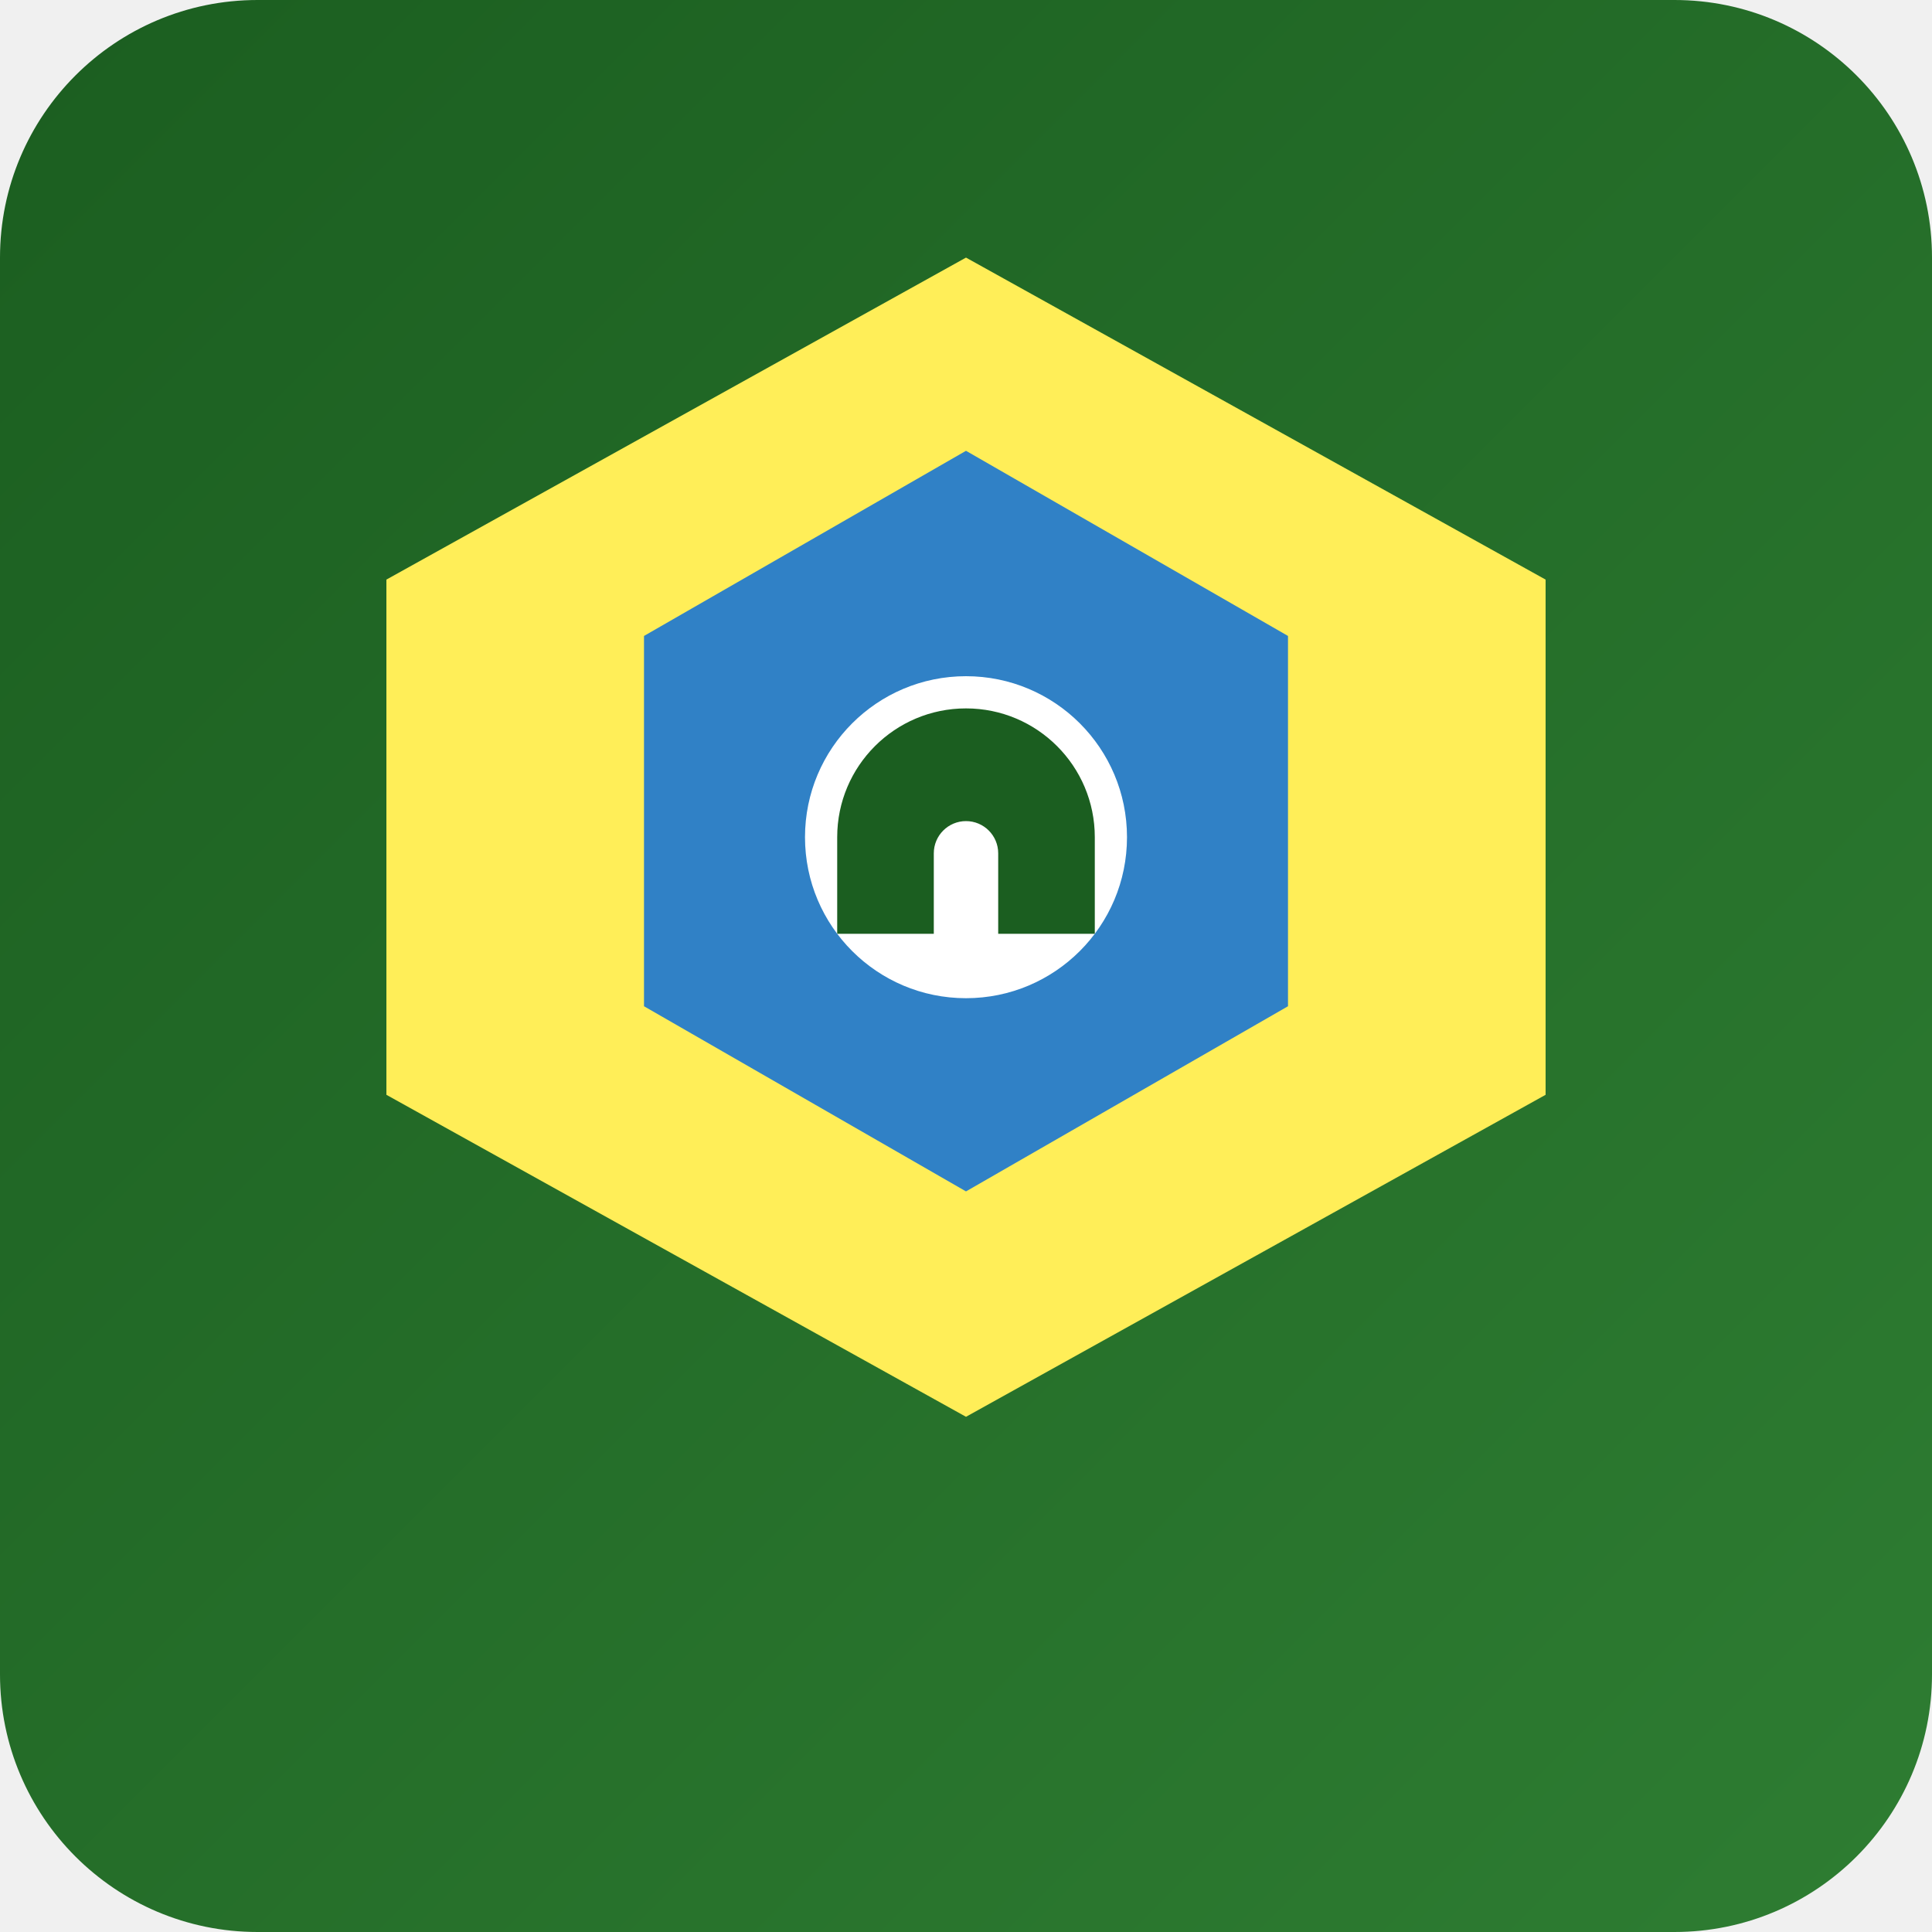
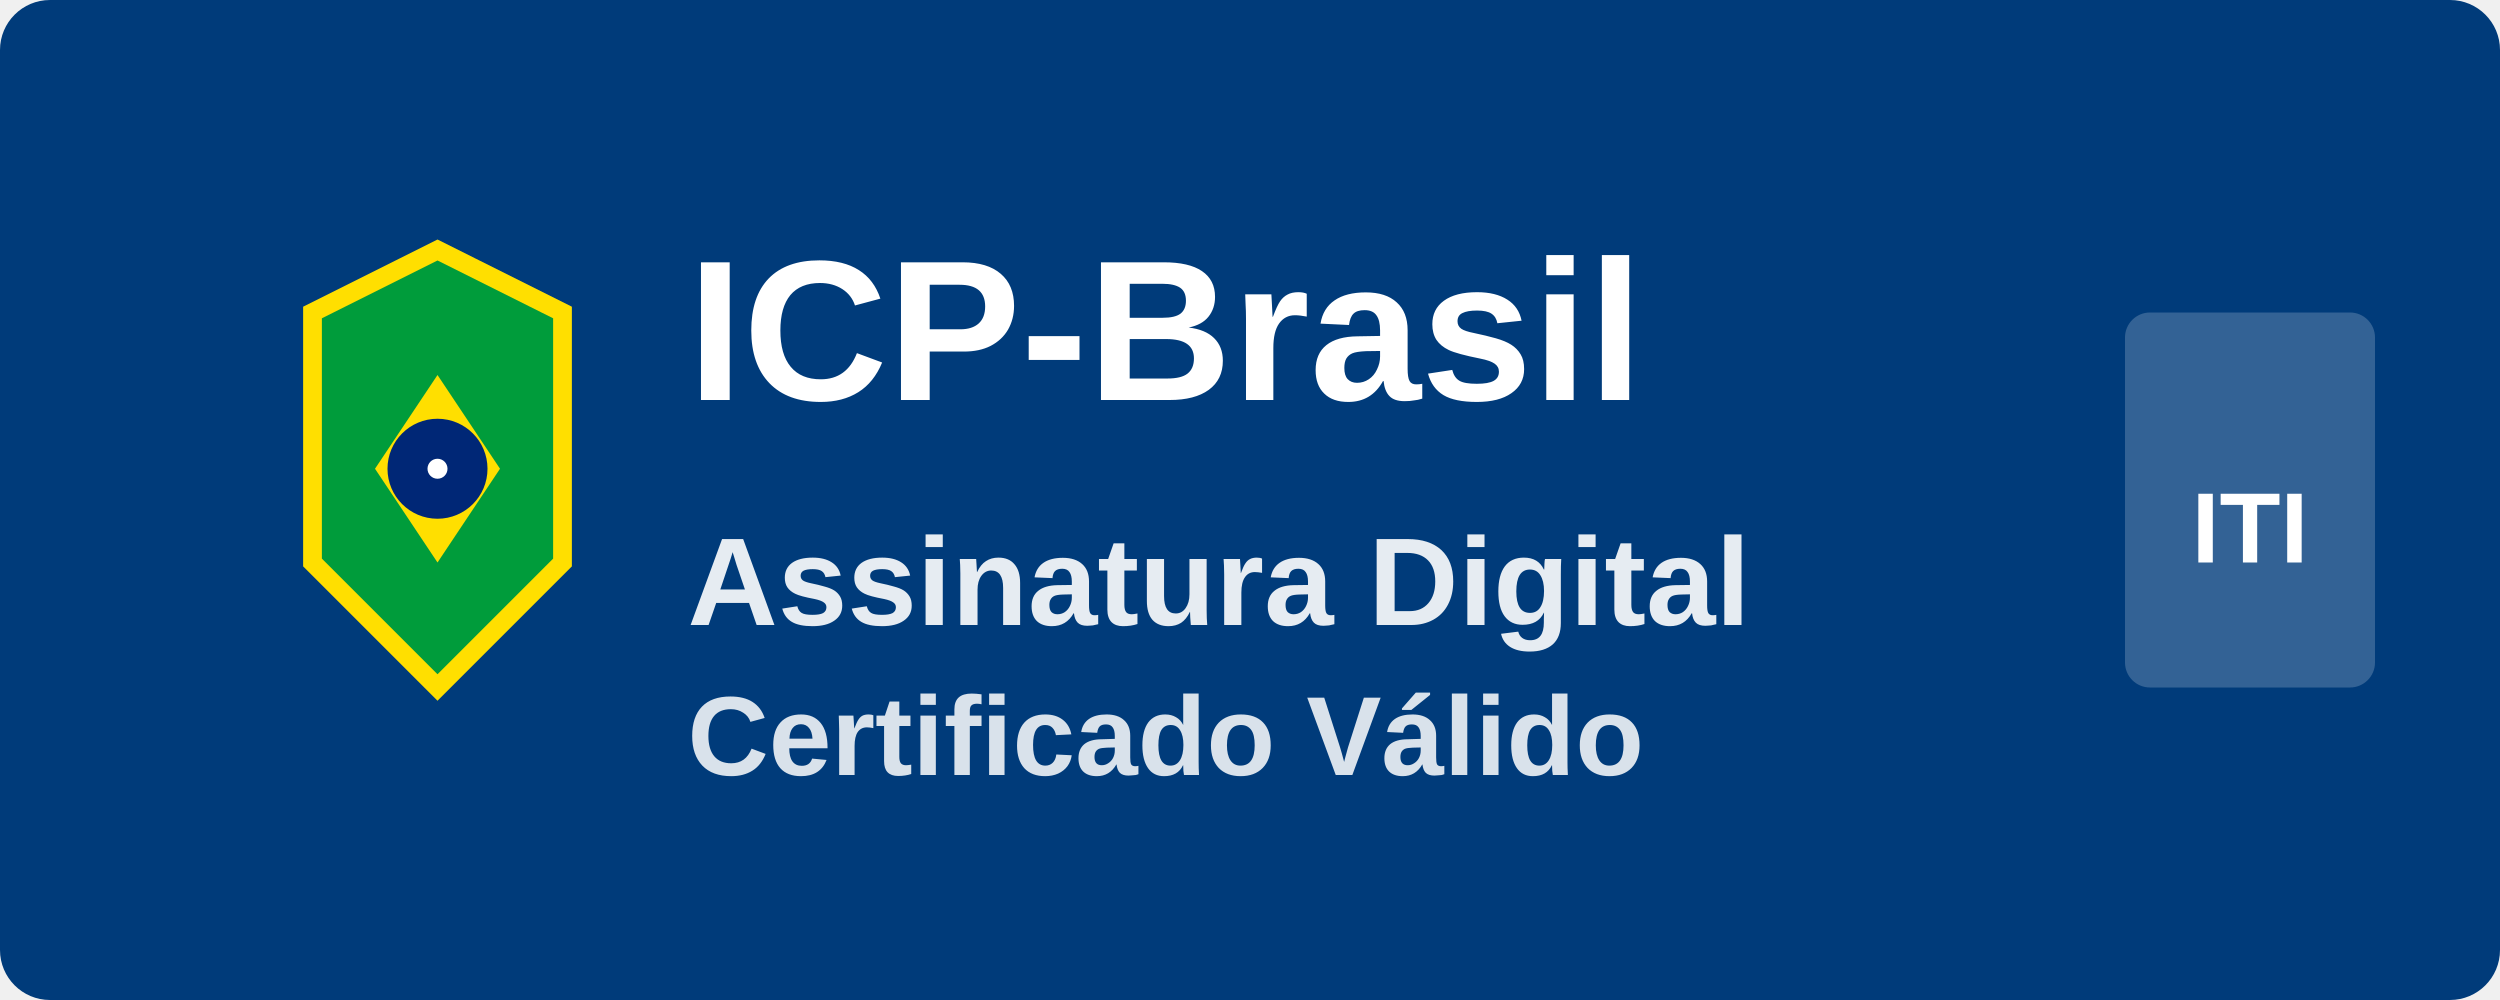
- <svg xmlns="http://www.w3.org/2000/svg" viewBox="0 0 120 120" role="img" aria-labelledby="title desc">
-   <defs>
-     <linearGradient id="g" x1="0%" y1="0%" x2="100%" y2="100%">
-       <stop offset="0%" stop-color="#1b5e20" />
-       <stop offset="100%" stop-color="#2e7d32" />
-     </linearGradient>
-   </defs>
-   <rect width="120" height="120" rx="16" fill="url(#g)" />
-   <path d="M24 36 60 16l36 20v32l-36 20-36-20z" fill="#ffee58" />
-   <path d="m60 28 20 11.5v23L60 74 40 62.5v-23z" fill="#1976d2" opacity="0.9" />
-   <circle cx="60" cy="52" r="10" fill="#fff" />
-   <path d="M60 44a8 8 0 0 1 8 8v6h-6v-5a2 2 0 1 0-4 0v5h-6v-6a8 8 0 0 1 8-8z" fill="#1b5e20" />
+ <svg xmlns="http://www.w3.org/2000/svg" viewBox="0 0 200 80" role="img" aria-labelledby="icp-title icp-desc">
+   <rect width="200" height="80" rx="4" fill="#003B7A" />
+   <g transform="translate(15, 20)">
+     <path d="M20,0 L30,5 L30,25 L20,35 L10,25 L10,5 Z" fill="#009C3B" stroke="#FFDF00" stroke-width="1.5" />
+     <path d="M20,10 L25,17.5 L20,25 L15,17.5 Z" fill="#FFDF00" />
+     <circle cx="20" cy="17.5" r="4" fill="#002776" />
+     <circle cx="20" cy="17.5" r="0.8" fill="#FFFFFF" />
+   </g>
+   <g font-family="Arial, sans-serif" font-weight="bold" fill="#FFFFFF">
+     <text x="55" y="32" font-size="16">ICP-Brasil</text>
+     <text x="55" y="50" font-size="10" opacity="0.9">Assinatura Digital</text>
+     <text x="55" y="62" font-size="9" opacity="0.85">Certificado Válido</text>
+   </g>
+   <g transform="translate(170, 25)">
+     <rect width="20" height="30" rx="2" fill="#FFFFFF" opacity="0.2" />
+     <text x="10" y="20" font-family="Arial, sans-serif" font-size="8" font-weight="bold" fill="#FFFFFF" text-anchor="middle">ITI</text>
+   </g>
</svg>
